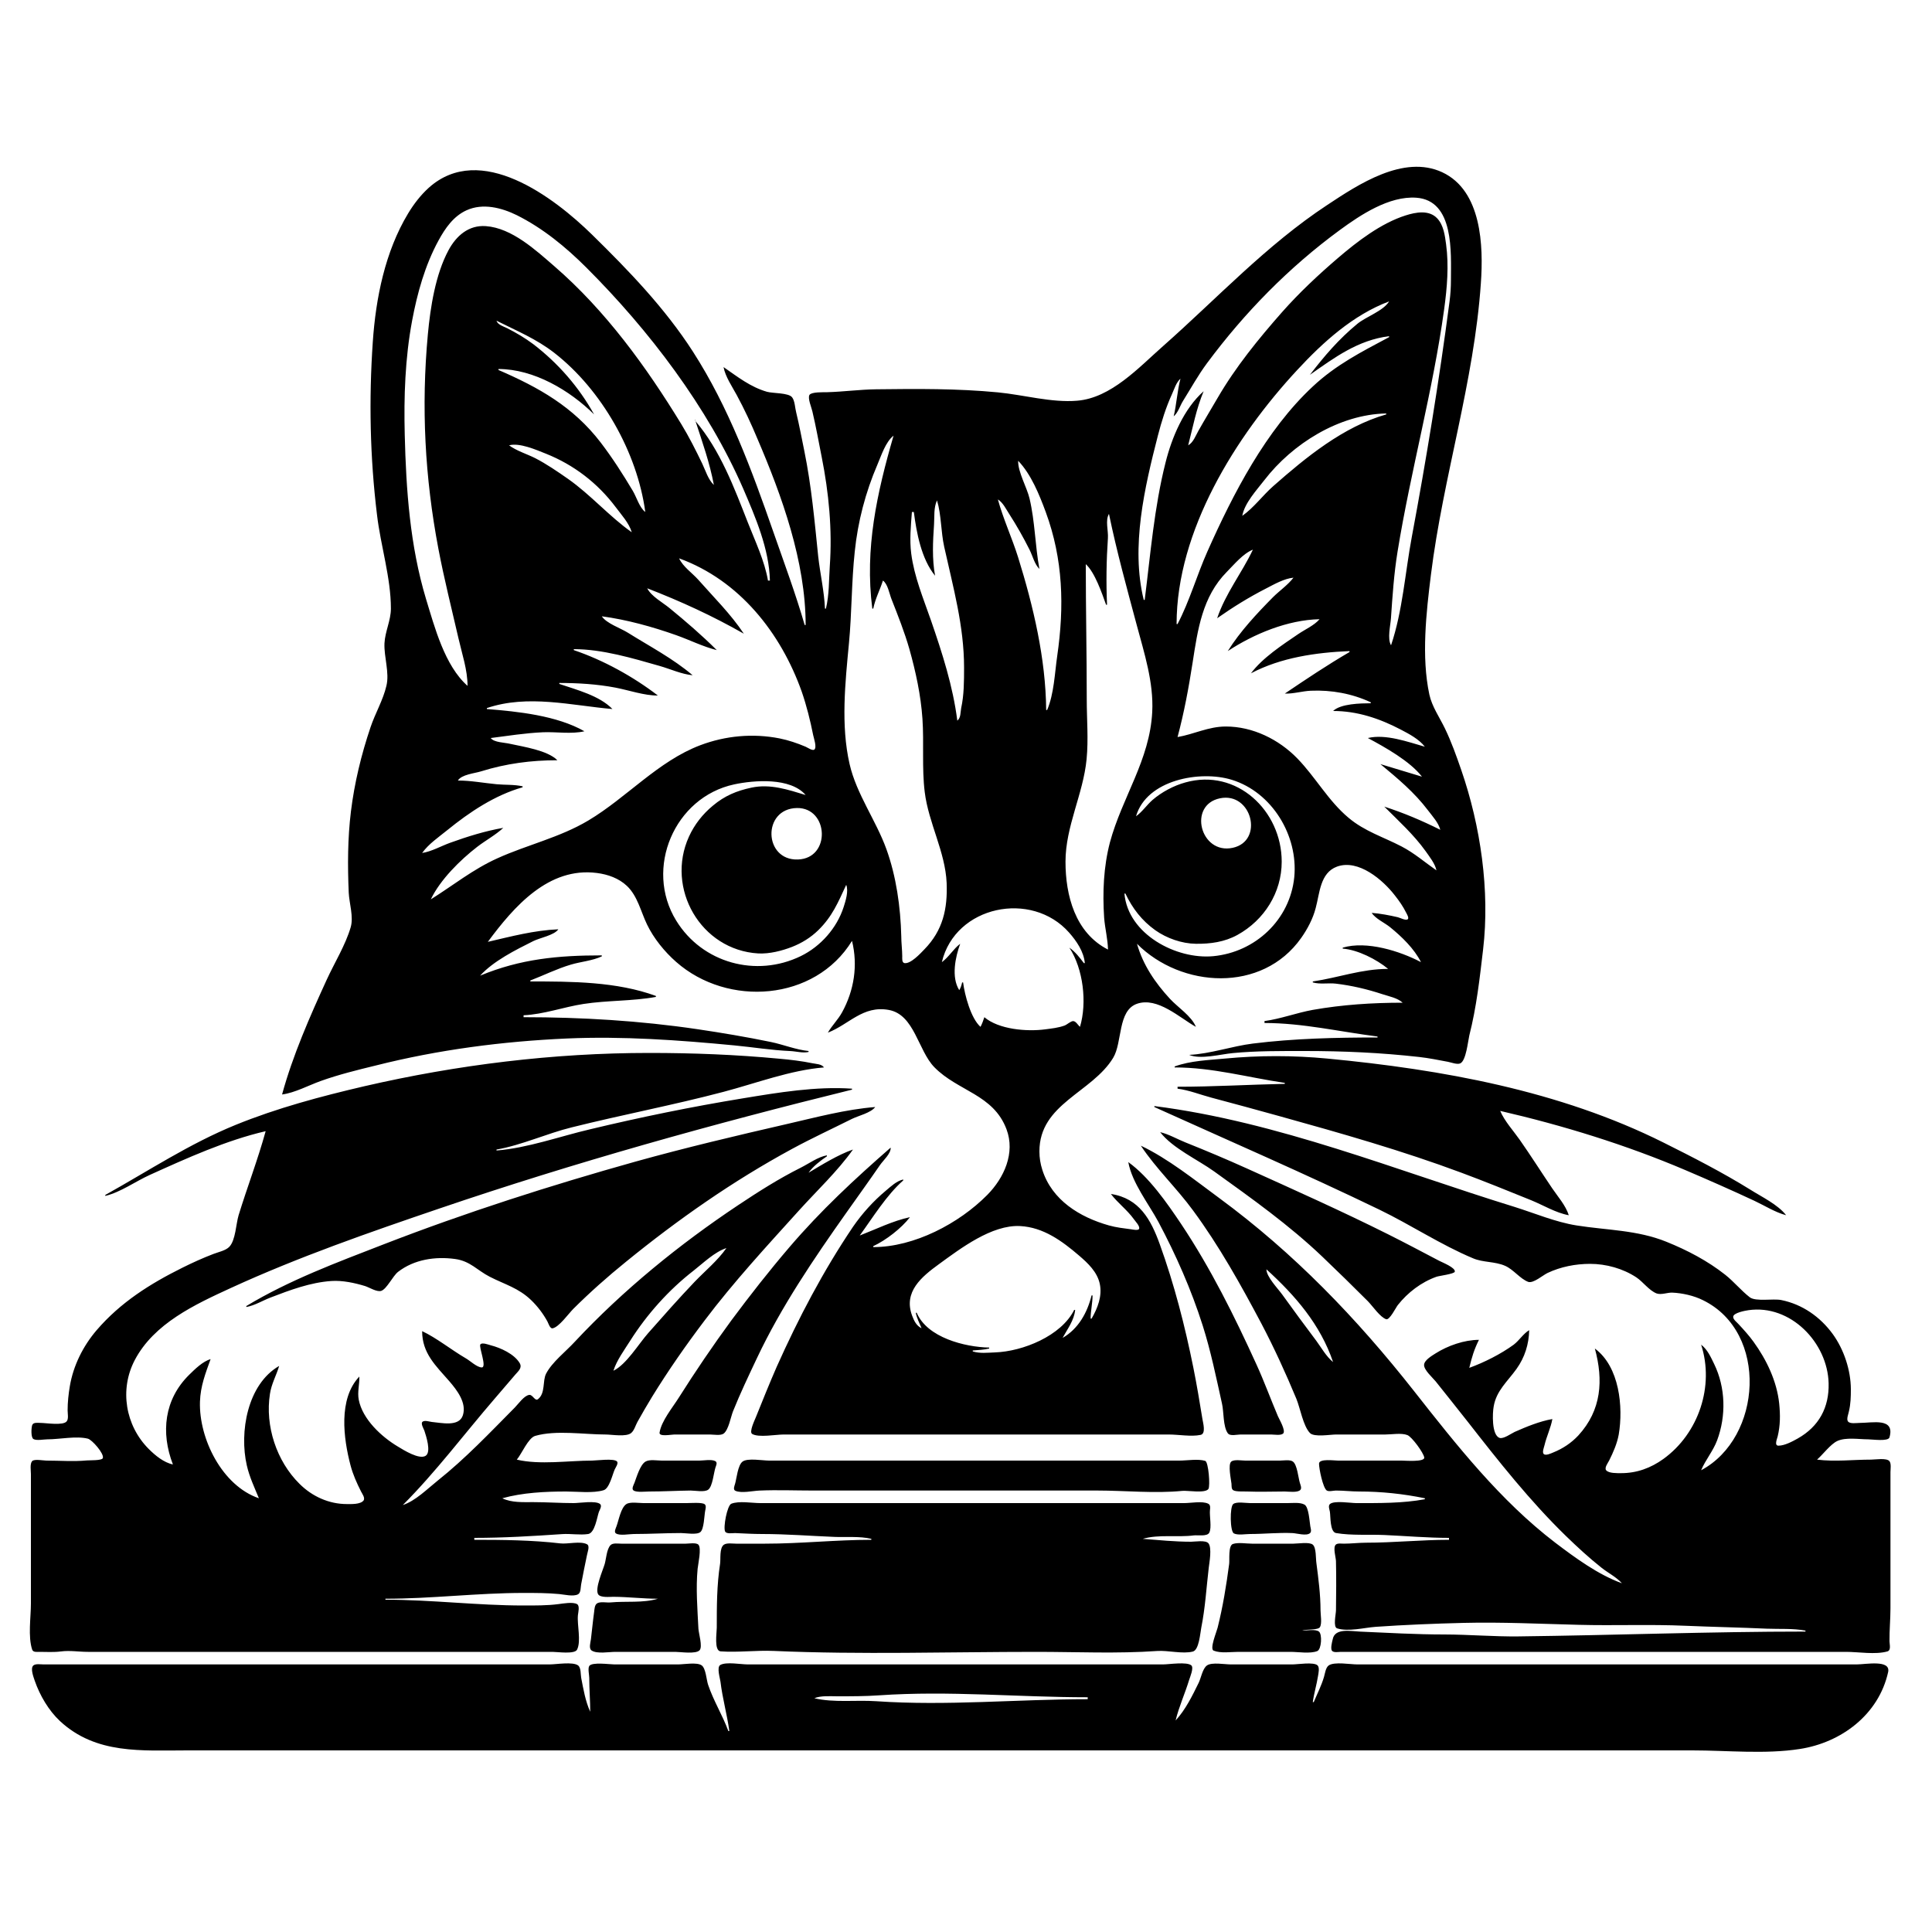
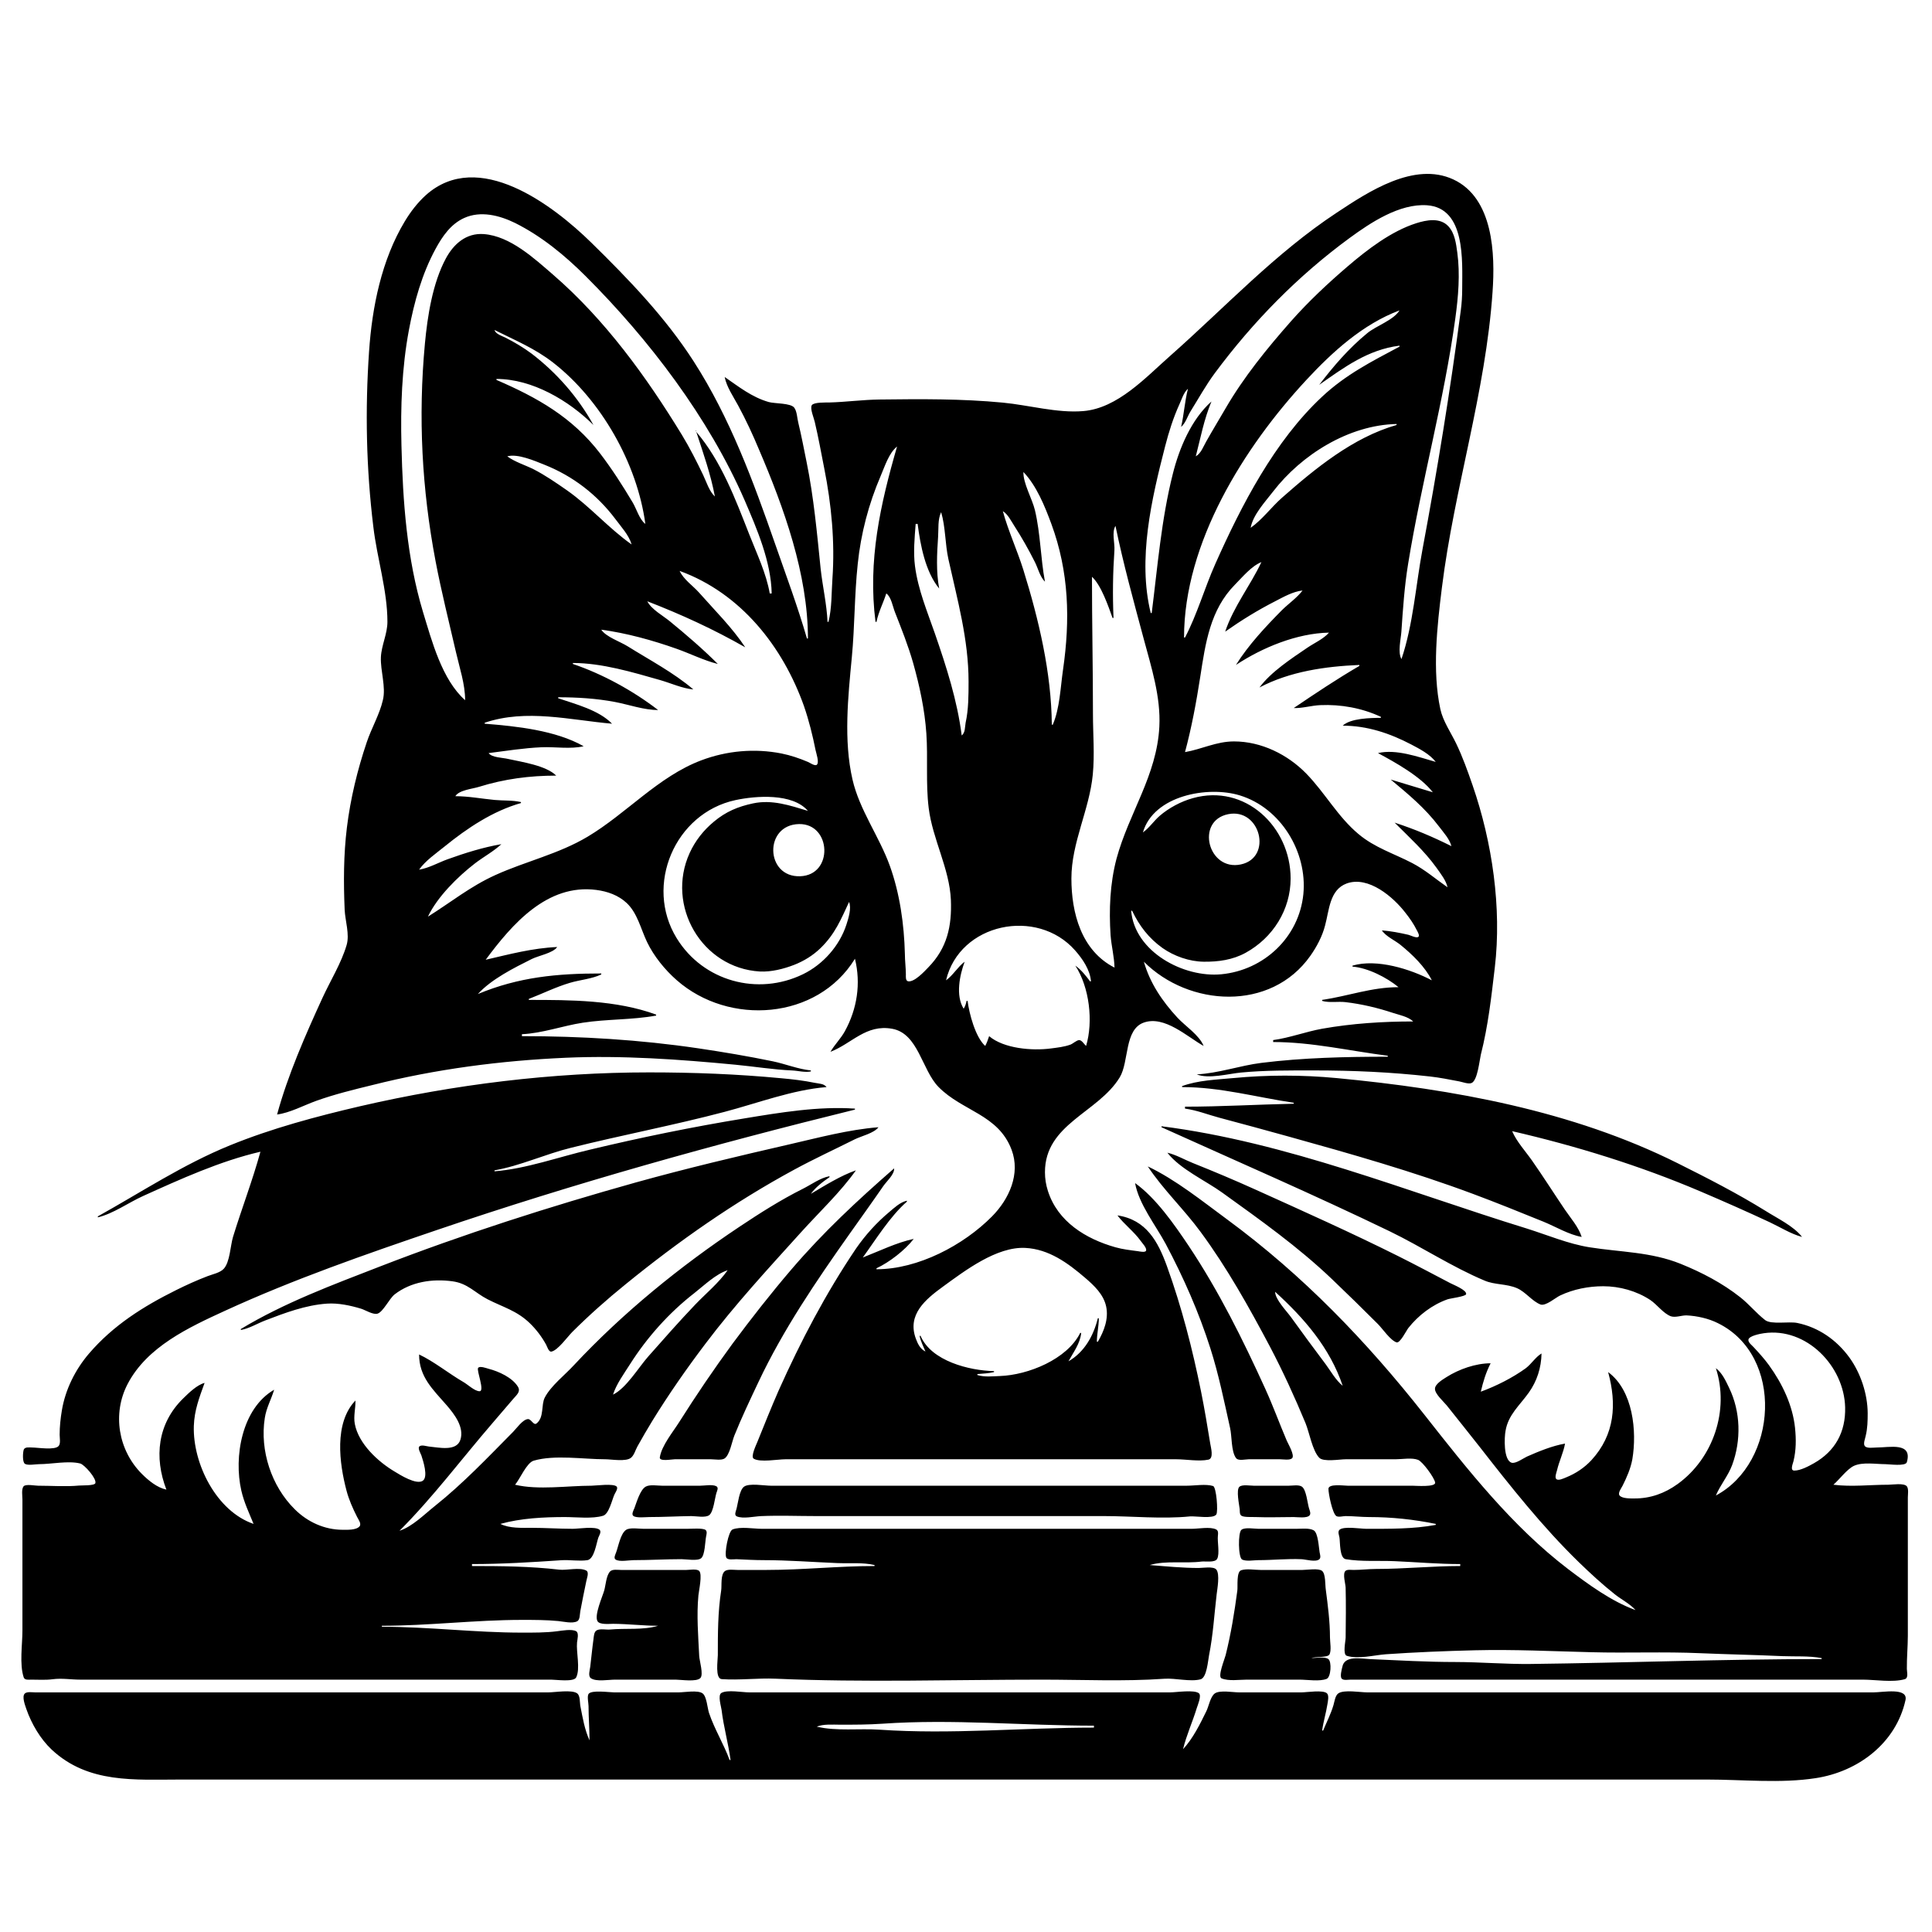
- <svg xmlns="http://www.w3.org/2000/svg" width="2000pt" height="2000pt" viewBox="0 0 2000 2000" version="1.1">
-   <g id="surface1">
+ <svg xmlns="http://www.w3.org/2000/svg" viewBox="0 0 100 100" version="1.1">
+   <g transform="translate(1, 7.672983) scale(0.05069543) translate(-28.82812, -146.4492)">
    <path style=" stroke:none;fill-rule:nonzero;fill:rgb(0%,0%,0%);fill-opacity:1;" d="M 855 630 L 854 630 C 853.227 612.004 849 594 847 576 C 843.262 539.535 840 503 832.664 467 C 829.926 453.609 827.457 440.305 824.23 427 C 823 422.488 822.891 415.047 820 411.316 C 816.41 406.508 799.965 407.281 794 405.574 C 776.801 400.645 763.477 390 749 380 C 750.91 390.016 757.871 400.09 762.691 409 C 770.582 423.59 777.652 438.75 784 454 C 809.496 513.504 834 581.473 834 647 L 833 647 C 823.668 614.738 811.762 582.723 800.695 551 C 778.207 486.531 754.48 421.742 717.309 364 C 688.359 319.031 650.961 280.219 612.996 243 C 573.508 204.262 497.422 146.449 443.91 194.324 C 435.422 202 428.328 211.258 422.449 221 C 398.648 260.457 389 308.574 385.91 354 C 381.805 414 383 473.328 390.285 533 C 394 564.77 404.672 598.043 404.66 630 C 404.656 642.289 398.578 653.816 398 666 C 397.414 680.16 403.367 696.344 400 710 C 396.574 724.742 388.324 738.566 383.516 753 C 374 781.191 366.914 810.473 363.285 840 C 359.855 868 359.812 896 361 924 C 361.527 935.191 366.238 949.094 363 960 C 357.59 978.43 346.328 996.527 338.309 1014 C 320.887 1052 303 1092.652 292 1133 C 305 1131.363 319.477 1123.539 332 1119.051 C 350.508 1112.418 369.941 1107.645 389 1103 C 453.953 1086.613 520.262 1078 587 1075.039 C 644.59 1072.52 702.797 1076.699 760 1082.172 C 779.355 1084.02 798.574 1087.188 818 1088.039 C 824.254 1088.312 830.836 1090.336 837 1089 L 837 1088 C 824 1086.711 810.82 1081.309 798 1078.664 C 772.906 1073.488 747.359 1069.18 722 1065.426 C 662.473 1056.617 602 1053 542 1053 L 542 1051 C 562.672 1050.109 583.539 1042.453 604 1039.297 C 628.707 1035.48 654.652 1036.469 679 1032 L 679 1031 C 638.414 1016.098 591.582 1016 549 1016 L 549 1015 C 562.988 1009.605 576.594 1002.816 591 998.555 C 601 995.555 613.598 994.531 623 990 L 623 989 C 578 989 538.867 992.594 497 1010 C 510.965 994.719 533.664 983.422 552 974.246 C 558.934 970.777 573.652 968.238 578 962 C 552.82 963.082 529.324 969.371 505 975 C 531.969 938.613 567.812 897.18 618 903.719 C 629.301 905.191 640.523 909.117 648.984 917.094 C 659.98 927.457 663.406 943.746 669.785 957 C 676.711 971.398 688 985.301 700 995.816 C 753.297 1042.73 843.523 1036.586 882 974 C 888.246 999.355 884.199 1025.234 871.688 1048 C 867.535 1055.555 861.273 1061.57 857 1069 C 879 1060.449 893.281 1040.648 920 1045.465 C 946.715 1050.281 950.273 1087.465 967.285 1104.828 C 991.66 1129.711 1028.309 1132.793 1041.934 1169 C 1051.188 1193.586 1039.441 1219.348 1021.996 1237 C 992.816 1266.52 946.383 1291 904 1291 L 904 1290 C 917 1284 933.258 1271.422 942 1260 C 924.367 1263.777 906.809 1272.48 890 1279 C 903.379 1260.605 917.824 1237.027 935 1222 L 935 1221 C 928 1222.645 922.387 1228.07 917 1232.59 C 904 1243.48 892.68 1256 883 1270 C 852 1316.004 826.711 1364.277 804 1415 C 796.484 1432.195 789.531 1449.559 782.496 1467 C 781.328 1470 775.258 1482.34 778.617 1484.398 C 785.176 1488.41 803.297 1485 811 1485 L 1210 1485 C 1219.996 1485 1233.211 1487.434 1242.852 1485.398 C 1248.633 1484.176 1245.383 1473 1244.754 1469 C 1241.859 1451.277 1238.945 1433.613 1235.398 1416 C 1226.68 1372.676 1215.613 1329.59 1200.586 1288 C 1191.461 1262.742 1179.465 1240.414 1150 1236 C 1157 1245.289 1166.746 1252.336 1173.707 1262 C 1175 1264.008 1180.387 1269.34 1179.172 1272.109 C 1178.289 1274.125 1172.57 1272.785 1171 1272.574 C 1163.25 1271.543 1155.566 1270.703 1148 1268.57 C 1117.816 1260.066 1088.992 1242.465 1079 1211 C 1077 1204.777 1076 1198.516 1076 1192 C 1075.922 1142.496 1130.441 1131.238 1152.383 1095 C 1162 1079 1156.895 1046.102 1177 1039.109 C 1198.23 1031.727 1221.227 1053.66 1238 1063 C 1233.469 1051.801 1219.277 1042.805 1211.172 1034.016 C 1195.906 1017.473 1183.25 999 1177 977 C 1222.887 1023 1306.543 1028.215 1346.957 971 C 1353.48 961.762 1359.184 951 1362 940 C 1366.203 924.711 1366.484 903.617 1384 897.133 C 1406.242 889 1431.773 911.07 1444 927 C 1448.516 932.688 1452.566 938.535 1455.75 945 C 1456.402 946.328 1459 950.422 1457.184 951.711 C 1455 953.133 1449.211 950.012 1447 949.5 C 1438.219 947.469 1428.988 945.711 1420 945 C 1423.934 951.133 1433.285 955.164 1439 959.805 C 1450.965 969.516 1464 982.051 1471 996 C 1449.199 984.531 1414.773 973.676 1390 981 L 1390 982 C 1405.746 983.285 1424.934 993.078 1437 1003 C 1409.414 1003 1385.684 1012.074 1359 1016 L 1359 1017 C 1366.426 1019.191 1375.203 1017.352 1383 1018.285 C 1399.402 1020.246 1415.344 1024 1431 1029.168 C 1437.758 1031.41 1446.766 1033.027 1452 1038 C 1420.844 1038 1389.723 1040 1359 1045.426 C 1342.242 1048.445 1325.797 1054.738 1309 1057 L 1309 1059 C 1348.57 1059 1386.934 1068.059 1426 1073 L 1426 1074 C 1383 1074 1339.527 1075 1297 1080.285 C 1275.184 1083 1252.805 1091.004 1231 1092 C 1242.766 1097 1263.523 1091.363 1276 1090.172 C 1300.777 1087.801 1326 1088 1351 1088 C 1390.914 1088 1429.375 1089.734 1469 1094.168 C 1479 1095.289 1489 1097.297 1499 1099.195 C 1502.258 1099.82 1508.602 1102.305 1511.695 1100.789 C 1517.672 1098 1519.609 1078.066 1521 1072 C 1528.516 1042.445 1531.734 1013.094 1535.285 983 C 1542.488 922 1532.691 855 1512.656 797 C 1507.641 782.5 1502.43 767.824 1495.742 754 C 1490.301 742.75 1482.316 731.32 1479.668 719 C 1471.285 680.004 1476.41 634.16 1481.285 595 C 1493.93 493.359 1526 395.48 1533 293 C 1535.723 254.551 1533.887 197.402 1493 178.324 C 1453 159.715 1406 191.004 1374 212.172 C 1311 253.684 1260 308.805 1204 358.285 C 1179 380.301 1150.23 412 1115 414.824 C 1088.492 417.043 1059.406 408.691 1033 406.172 C 990.84 402.141 949.273 402.492 907 403 C 889.961 403.199 873 405.57 856 406.016 C 852.355 406.109 840.305 405.578 838 408.742 C 835.801 412.098 840.258 422.258 841 426 C 844.707 441.586 847.469 457.316 850.602 473 C 857.988 510.012 861.668 548.352 859 586 C 858 600.676 858.477 615.562 855 630 M 1440 668 C 1436 661.18 1439.387 647.672 1439.91 640 C 1441.492 617 1443 594 1446.754 571 C 1460.398 487 1483.438 404.406 1495 320 C 1497.98 298.242 1499.996 275 1497 253 C 1495.73 243.742 1494.492 233.195 1487.812 226.055 C 1479.309 217 1465.566 219.664 1455 223.027 C 1429.484 231.148 1405 250 1385 267.133 C 1364.602 284.598 1345 303 1327.285 323 C 1302.793 350.781 1279 380 1260.426 412 C 1253.828 423.352 1247 434.562 1240.574 446 C 1237.668 451.145 1235.293 458.02 1230 461 C 1234.996 441.695 1238.305 423.512 1246 405 C 1225.406 423.277 1213 453 1206.527 479 C 1194.84 525.152 1190.969 573.828 1185 621 L 1184 621 C 1170.453 566.027 1184.863 504.535 1198.629 451 C 1202.395 436.352 1206.953 421.766 1213.23 408 C 1215.727 402.531 1217.5 396.109 1222 392 C 1218.684 404.824 1218 418.172 1215 431 C 1219.672 427 1221.426 420.242 1224.684 415 C 1232.801 402 1240.301 388.359 1249.477 376 C 1288.434 323.539 1334.266 276.766 1387 238.117 C 1408.438 222.402 1438 202.781 1466 204.664 C 1505.66 207.352 1502 261.656 1502 290 C 1502 297.32 1501.527 304.742 1500.574 312 C 1489.852 393.652 1476.609 475 1461.461 556 C 1454.605 592.652 1451.992 632.578 1440 668 M 797 601 L 795 601 C 791.555 580.723 781.695 560.09 774.203 541 C 759.984 504.785 745.609 466.047 720 436 C 727.223 458.16 734.66 479 739 502 C 733.188 496.691 730.348 487.055 726.977 480 C 720.363 466.176 713.234 452.094 705.254 439 C 669 379.641 626.824 321.48 574 275.73 C 554.629 259 530 236.062 503 234.09 C 485.168 232.789 472.352 244.066 464.309 259 C 450.766 284.148 445.543 318 442.926 346 C 435.961 421 439.789 494.117 453.805 568 C 459.73 599.238 467.543 630.023 474.652 661 C 478.316 677 483.988 693.516 484 710 C 460.262 689 449.965 649.234 441 620 C 424.43 565 420.387 507.137 418.984 450 C 418 410.719 419.34 370.812 426.609 332 C 431.969 303.402 439.949 274.656 453.922 249 C 460.848 236.277 469.414 223.828 483 217.668 C 499.879 210.016 519.168 215 535 222.754 C 562 236.258 585.656 255.688 607 277 C 671.871 341.766 732.664 421.504 769.426 506 C 782 535.277 796.328 568.492 797 601 M 1438 312 C 1431.973 322 1414 327.82 1405 335.32 C 1385.895 351.078 1371 368.492 1356 388 C 1381.707 370 1405.617 352.113 1438 348 L 1438 349 C 1409.371 364.262 1383 377.613 1359 400.09 C 1310.445 445.316 1276.527 511.078 1249.859 571 C 1238.93 595.559 1231.449 622.238 1219 646 L 1218 646 C 1218 549.512 1279 451.812 1342.91 383 C 1369.594 354.207 1400.676 326.016 1438 312 M 514 332 C 535 342.574 555 350.656 574 365.426 C 622.781 403.449 659.676 468.238 668 530 C 662 525.66 658.863 514.359 655 508 C 644.684 490.707 634 474.016 621.766 458 C 593.371 421.016 557.629 401 516 383 L 516 382 C 552.625 382.004 589.727 404 615 429 C 599.262 400.625 577.762 376 552 356.234 C 543.625 350 534.402 344.469 525 339.754 C 521.371 338 515.18 336.152 514 332 M 1246 404 L 1247 405 L 1246 404 M 1435 428 L 1435 429 C 1390.582 441.699 1351.973 473.375 1318 503.285 C 1307 513 1297.977 525.566 1286 534 C 1288.402 520.688 1300.832 507.449 1308.883 497 C 1337.836 459.402 1386.211 429.008 1435 428 M 717 431 L 718 432 L 717 431 M 719.332 434.668 C 719.277 434.723 719.223 435.777 719.668 435.332 C 719.723 435.277 719.777 434.223 719.332 434.668 M 925 451 C 907.836 510.309 895 567.68 903 630 L 904 630 C 906.18 619.43 910.824 611.035 914 601 C 919 604.484 920.586 614.367 922.797 620 C 929.531 637.141 936.363 654.273 941.422 672 C 948 695.449 953.242 719.621 954.91 744 C 956.637 769.219 954.191 795 957.285 820 C 961.227 852 978.551 881.773 979.961 914 C 981 940.695 976.176 963.07 956.871 982.816 C 952.836 987 942.773 998 936.316 997 C 933.484 996.48 934 992.023 934 990 C 933.953 983 933 976.035 932.984 969 C 932.238 939 927.824 907.332 917.586 879 C 906.785 849.105 886.641 822.102 879.5 791 C 870.277 750.82 874.969 706.574 878.828 666 C 881.836 634.414 881.445 602.648 884.836 571 C 888 540.07 895.98 509.59 908.281 481 C 912.379 471.473 916.691 457.52 925 451 M 654 551 C 630.664 534.578 611.59 512.281 588 495.723 C 577 488.055 565.871 480.387 554 474.258 C 545.488 470 534.57 466.664 527 461 C 537.719 458.055 554.965 465.609 565 469.602 C 593.988 481.141 618.621 500.047 637.371 525 C 643.316 533 651.172 541.387 654 551 M 1054 477 C 1067.43 491.023 1075.895 512.059 1082.531 530 C 1100.602 579 1101.84 627.824 1094.43 679 C 1091.82 697.016 1091.172 718.109 1084 735 L 1083 735 C 1082.559 681.801 1069.684 627.559 1053.973 577 C 1047.719 557 1038.535 537.234 1033 517 C 1038.25 520.188 1041.406 527 1044.691 532 C 1052.43 544 1059.355 556.277 1065.754 569 C 1068.977 575.41 1070.902 584 1076 589 C 1071.477 564.715 1071.496 540.219 1065.766 516 C 1063 504.359 1053.637 488.523 1054 477 M 970 518 C 974.527 533.176 973.973 550.371 977.426 566 C 986.656 607.797 998 648 998 691 C 998 704.742 997.988 719.523 995 733 C 994.188 737.348 994.727 743.16 991 746 C 986.496 710.375 975.406 676 963.656 642 C 955.734 619.184 946.43 597.164 943.289 573 C 941.48 559.074 942.902 544 944 530 L 946 530 C 948.789 551.605 953.824 578.707 968 596 C 964.77 578.609 965.711 560.523 966.91 543 C 967.461 535 966.414 525.461 970 518 M 1148 532 C 1156 570.766 1166.488 608.785 1176.734 647 C 1184.539 676.125 1194.363 706.41 1192.789 737 C 1190.227 787 1161.727 825 1149 872 C 1142.355 897.504 1141.297 923.828 1143 950 C 1143.844 961.008 1146.773 972.016 1147 983 C 1112.926 965.605 1102.996 926.801 1103 892 C 1103 855.387 1121.34 822.027 1124.828 786 C 1126.844 765.227 1125 744.754 1125 724 C 1125 677.332 1124 630.59 1124 584 C 1133.484 592.668 1140.656 614 1145 626 L 1146 626 C 1145 603 1145.332 580.062 1146.91 557 C 1147.434 549.344 1143.992 538.691 1148 532 M 1297 569 C 1285.461 593.395 1268.754 614 1260 640 C 1276.617 628.34 1292.855 618.285 1311 609 C 1319.551 604.582 1329.301 599 1339 598 C 1333.238 605.531 1324.848 611.273 1318 618.004 C 1301.211 635 1283.746 653.602 1271 674 C 1297.949 656.246 1333 641.68 1366 641 C 1360.504 647.414 1351 651.574 1344 656.344 C 1327.527 667.555 1306.895 681 1295 697 C 1326.191 680.59 1362.176 675.496 1397 674 L 1397 675 C 1373.809 688.535 1352.234 703 1330 718 C 1338.871 718.348 1348 715.43 1357 715.039 C 1378.273 714.109 1399.68 718 1419 727 L 1419 728 C 1408.379 728.09 1388 728.402 1380 736 C 1404.938 736 1428 743.719 1450 755.223 C 1458.633 759.734 1469 765.18 1475 773 C 1457.355 768 1434.523 759.59 1416 764 C 1433.664 773.465 1459.707 788 1472 804 L 1429 791 C 1447 806 1464 820.031 1478.371 839 C 1482.957 845.102 1489 851.492 1491 859 C 1471.602 849.352 1453.742 841.75 1433 835 C 1447.801 849.789 1463.488 864 1475.703 881 C 1479.898 887 1485.574 894 1487 901 C 1474.805 892.512 1464.309 883.281 1451 876.301 C 1432 866.406 1412.609 860.578 1396 846.562 C 1375 829 1361.82 804.453 1342.91 785.039 C 1323.734 765.355 1296.809 752.078 1269 752.078 C 1251 752.078 1236 760.07 1219 763 C 1225.82 737.484 1230.527 712.109 1234.574 686 C 1239.895 651.715 1244.602 617.707 1270 592 C 1277.559 584.355 1286.852 573 1297 569 M 446 931 C 455.629 910.758 476.438 890.207 494 876.652 C 502.633 870 513 864.43 521 857 C 502.613 860.117 483.531 866.102 466 872.434 C 456.641 875.816 446.809 881.477 437 883 C 443.613 873.691 454.188 866.547 463 859.391 C 486 840.691 512.219 823.172 541 815 L 541 814 C 532.363 812 522.848 812.676 514 811.828 C 500.66 810.555 487.426 808 474 808 C 477.828 801.734 491.254 800.605 498 798.496 C 523.977 790.391 549.895 787 577 787 C 566.711 776.691 541.922 773.086 528 770 C 522.492 768.613 511.309 768.684 508 764 C 525.922 761.734 543.949 758.828 562 758.039 C 575.801 757.434 591.668 760.176 605 757 C 576.449 740.754 536.223 736.543 504 734 L 504 733 C 546.535 718.602 591.242 730.27 634 734 C 620.473 720.047 596.805 714.078 579 708 L 579 707 C 598.301 707 617.992 708.199 637 711.805 C 650.832 714.43 667 720.16 681 720 C 655.465 700.371 624.52 683.324 594 673 L 594 672 C 623.586 672.004 654.738 681.367 683 689.422 C 693.949 692.543 705.695 698 717 699 C 696.844 681.809 672.402 669 650 655 C 642.387 650.195 627.867 645.43 623 638 C 648.93 641.492 675.367 648.812 700 657.531 C 713.848 662.43 727.801 669.453 742 673 C 726.535 657.547 709.902 643.277 693 629.426 C 685.832 623.551 674.227 617.324 670 609 C 704.945 622.555 737.547 637.512 770 656 C 756.637 635.793 738.684 618.105 722.715 600 C 716.43 593 707 586.684 703 578 C 765.609 600.781 808.426 655.395 829.949 716 C 835 730.621 838.762 745.805 841.801 761 C 842.379 764 845.875 773.645 842.973 776 C 840.91 777.398 835.934 773.832 834 773.016 C 825.246 769.312 816.324 766.277 807 764.398 C 779.531 759 751.234 761.523 725 771.426 C 681.176 788 648.73 825.715 609 849.395 C 579.359 867.062 546 874.43 515 888.465 C 489.387 900.012 469.453 916.344 446 931 M 1164 925 L 1165 925 C 1172.312 940.359 1182 953 1196 963 C 1207.82 971.324 1223.391 976.82 1238 977 C 1252.973 977.176 1267.672 975.191 1281 967.828 C 1308.707 952.531 1326.82 924 1326.82 892 C 1326.82 839.223 1280.25 795 1227 810 C 1214.91 813.332 1202.469 820 1193 828.184 C 1187 833.457 1182.504 840.383 1176 845 C 1187 807.133 1242.457 797.211 1275 807.203 C 1316.836 820.055 1344 865 1339.828 908 C 1335.418 952.129 1299.527 985.672 1256 989.828 C 1217.738 993.484 1167.676 967.09 1164 925 M 834 823 C 815.609 817.449 797.43 811.223 778 815.34 C 762.621 818.594 750.223 823.746 738 834 C 727.457 842.695 718.945 853.496 713.238 866 C 688.824 919.477 725.398 983.535 785 987 C 796.629 987.566 809.246 984.355 820 980.188 C 830 976.258 839.195 970.594 847 963 C 861.691 948.656 867.586 934.07 876 916 C 878.633 922.336 875.363 932.691 873.328 939 C 866.316 960.73 849.535 979.734 829 989.742 C 782.844 1012.238 727 997 700 953 C 666.77 899.051 698.176 825.242 760 812 C 780.844 807.535 818.301 804.688 834 823 M 1263 826.379 C 1295.938 819.672 1308.742 870.719 1276 877.676 C 1242.574 884.777 1229.395 833.223 1263 826.379 M 825 836.457 C 858 836 860.32 888.672 826 889.738 C 790.449 891 788.852 837.105 825 836.457 M 1123 997 L 1122 997 C 1117.609 991.078 1113 985.273 1107 981 C 1121.414 1003 1125.484 1038 1118 1063 C 1116 1061.359 1113.785 1057.133 1111 1057.039 C 1108.406 1057 1104.656 1060.684 1102 1061.652 C 1095.504 1064.016 1088.801 1064.672 1082 1065.574 C 1062.996 1068.102 1034 1065.742 1019 1053 C 1017.871 1056.465 1016.699 1059.777 1015 1063 C 1005 1054.09 998.645 1030 997 1017 L 996 1017 C 995.328 1020 994.586 1022.48 993 1025 C 984.527 1011.52 989 990.609 994 977 C 986.816 982.383 982.297 990.75 975 996 C 988.898 937.488 1067.945 921.398 1106.742 965.426 C 1114.406 974.121 1121.953 985.105 1123 997 M 109 1237 L 109 1238 C 124.672 1234.277 140.238 1223 155 1216.305 C 193.211 1199.031 234 1180.48 275 1171 C 267 1200.137 255.895 1229.039 247 1258 C 244.293 1267 243.898 1283.703 237.488 1290.582 C 233.703 1294.641 226 1296.109 221 1298.062 C 210 1302.266 199.434 1307.066 189 1312.246 C 155.293 1329 124.793 1348.191 100 1377.039 C 86 1393.406 75.859 1413.648 72.285 1435 C 70.898 1443.289 69.996 1451.602 70 1460 C 70 1463.078 71.191 1469 69 1471.398 C 65.383 1476 47.512 1473 42 1473 C 39.352 1473 34.398 1472.086 33.316 1475.316 C 32.406 1478.043 31.809 1488 34.602 1489.688 C 37.695 1491.559 45.406 1490 49 1490 C 61.602 1490 78.957 1486.262 90.996 1489.316 C 95.238 1490.395 107.973 1504.73 106.461 1509.398 C 105.582 1512.105 92.684 1511.574 90 1511.828 C 76.227 1513.141 61.836 1512 48 1512 C 44.773 1512 35.438 1510.078 33.23 1512.602 C 30.805 1515.379 32 1522.613 32 1526 L 32 1660 C 32 1674.109 28.828 1694.27 33.316 1707.684 C 34.328 1710.695 38.496 1710 41 1710 C 48.273 1710.016 55.781 1710.523 63 1709.574 C 72.359 1708.348 81.609 1710 91 1710 L 572 1710 C 576.922 1710 594.938 1712.68 597.398 1707.684 C 601.785 1698.766 597.281 1682 598.262 1672 C 598.531 1669.254 600.398 1662.363 597.395 1660.602 C 593 1658.07 582.758 1660 578 1660.574 C 566.344 1662.105 553.762 1662 542 1662 C 494.258 1662 446.66 1656.031 399 1656 L 399 1655 C 446.695 1655 494.203 1649 542 1649 C 554.324 1649 566.738 1649.004 579 1650.172 C 584.188 1650.664 593.609 1653.031 598.438 1650.398 C 601.445 1648.754 601 1643 601.613 1640 C 603.422 1630 605.582 1620.016 607.602 1610 C 608 1607.199 611 1600.383 607.645 1598.602 C 600.793 1595.016 587.695 1598.621 580 1597.715 C 550.914 1594.281 520.297 1594 491 1594 L 491 1592 C 521.309 1592 551.789 1590.156 582 1588.09 C 590.812 1587.484 600.238 1589.316 608.945 1588 C 615.891 1586.684 618 1570.723 620 1565 C 620.809 1563 623.379 1559 621.293 1557.039 C 617 1553.164 599.656 1556 594 1556 C 579.961 1556 565.984 1555 552 1555 C 541.734 1555 529.348 1555.691 520 1551 C 540.797 1545.156 564.508 1544 586 1544 C 597.445 1544 613.871 1546 624.785 1542.684 C 630.852 1541 634 1526.293 636.434 1521 C 637.23 1519.211 640.309 1515 638.84 1513.027 C 636 1509.391 617.465 1512 613 1512 C 588.594 1512 558.73 1516.648 535 1511 C 540 1505.16 546.805 1488.535 554 1486.434 C 575.535 1480.195 604.707 1485 627 1485 C 633.449 1485 648.328 1487.742 653.441 1483.398 C 656.574 1480.734 657.91 1475.527 659.859 1472 C 664.723 1463.211 669.809 1454.559 675 1446 C 691.824 1418.672 710 1392.598 729.375 1367 C 759.539 1327 793.605 1290.16 827.172 1253 C 845.645 1232.547 867 1212.52 883 1190 C 867.559 1195.352 851 1205.672 837 1214 C 841.766 1207.289 849.227 1201.633 856 1197 L 856 1196 C 846.602 1197.676 837.508 1204.5 829 1208.754 C 806.414 1220.047 784.996 1233.668 764 1247.668 C 703.195 1288.199 644.992 1335.512 595 1389 C 585.84 1399 571.523 1410 565.316 1422 C 561.434 1429.57 564.805 1442.117 557 1448.363 C 553.848 1451 551.418 1443.473 547.906 1444 C 542.629 1444.598 536.543 1453.418 533 1457 C 507 1483.258 481.977 1509.719 453 1532.809 C 442.352 1541.289 430 1553.809 417 1558 C 451.203 1523.773 480.426 1484.602 512 1448 L 533.426 1423 C 536.484 1419.43 540.922 1416 537.949 1411.016 C 532.262 1401.586 518.215 1395.246 508 1392.629 C 505.828 1392.074 498.895 1389.324 497.238 1391.773 C 495.488 1394.359 504.352 1415.629 498.68 1415.555 C 493.637 1415.484 486.32 1408.352 482 1406 C 467.195 1397.371 452 1385.043 437 1378 C 437 1401 451.18 1413.793 465.281 1430 C 473 1439 483.23 1452.133 479.195 1465 C 475.297 1477.438 456.758 1472.832 447 1472 C 444.438 1471.688 440 1470.137 437.648 1471.605 C 434.992 1473.258 438.586 1479 439.301 1481 C 441 1486.238 446.652 1503.027 440.684 1507 C 434 1511.305 417.68 1501 412 1497.547 C 395 1487.469 375.25 1469.215 371.375 1449 C 369.832 1441 372.246 1433 372 1425 C 350 1448.039 355.566 1489.297 362.883 1517 C 365.387 1526.477 369.344 1535.281 373.758 1544 C 374.969 1546.395 378.316 1550.738 376.266 1553.41 C 373 1557.457 363.484 1557.02 359 1557 C 340.422 1557 323 1549 309.996 1536 C 286.23 1512.523 274.281 1476.074 279.438 1443 C 281 1432.488 286 1424 289 1414 C 255.973 1433.09 247.637 1482.688 255.5 1517 C 258.242 1529 263.371 1539.715 268 1551 C 230 1538.027 205.82 1489.387 207 1451 C 207.559 1434.832 212.602 1422 218 1407 C 210 1409.223 201.852 1417.281 196 1423.016 C 169.926 1448.574 166.297 1483.066 179 1516 C 169.523 1514 160.715 1506.703 154 1500 C 129.797 1475.797 123.539 1438.426 139.484 1408 C 159.379 1370.043 201.766 1350.402 239 1333.309 C 308.832 1301.25 382.312 1275.738 455 1251 C 595.465 1203.184 738 1163.473 882 1128 L 882 1127 C 845 1124.391 805.441 1131 769 1137 C 715.941 1145.691 663.332 1156.461 611 1169 C 579.57 1176.348 546.219 1188.453 514 1191 L 514 1190 C 540 1185.5 566 1173.379 592 1167 C 644 1154 697 1144 749 1130.266 C 782.449 1121.457 818.434 1107.75 853 1105 C 850.445 1101.383 845 1101.516 841 1100.664 C 829.859 1098.383 818.316 1097 807 1096 C 761.852 1091.727 717.406 1090 672 1090 C 572.941 1090 473.543 1102.227 377 1124.5 C 332 1135 286.824 1147.02 244 1164.453 C 196 1184 153.898 1212 109 1237 M 1216 1104 L 1216 1105 C 1255.281 1105 1291.609 1115.352 1330 1121 L 1330 1122 C 1293 1122.762 1255.859 1125 1219 1125 L 1219 1127 C 1231 1128.562 1242.293 1133.148 1254 1136.266 C 1277.707 1142.574 1301.359 1149.004 1325 1155.574 C 1388.359 1173.188 1451.312 1191.055 1513 1214.051 C 1537.191 1223.066 1561 1232.719 1585 1242.453 C 1597.465 1247.527 1610.73 1255.637 1624 1258 C 1620.762 1247.773 1612.691 1238.793 1606.746 1230 C 1595.512 1213.383 1584.789 1196.441 1573.281 1180 C 1566.652 1170.531 1557.488 1160.621 1553 1150 C 1618 1165 1683.5 1185.203 1745 1211.426 C 1768.836 1221.59 1792.473 1232.023 1816 1243 C 1826.719 1248 1837.633 1255 1849 1258 C 1840.516 1247.008 1823.746 1239 1812 1231.574 C 1782.832 1213.5 1752.645 1198.074 1722 1182.754 C 1614.363 1129 1492.652 1107.121 1374 1095.828 C 1338.664 1092.469 1303.32 1092.469 1268 1095.828 C 1250.789 1097.469 1232.418 1098 1216 1104 M 1195 1145 L 1195 1146 C 1272.781 1181.137 1351 1215.055 1428 1252.258 C 1460.531 1268.008 1491.719 1288.727 1525 1302.637 C 1535.211 1307 1547.406 1305.73 1558 1310.336 C 1566.816 1314.172 1573.422 1323.703 1582 1327 C 1587.324 1328.785 1597.188 1320.059 1602 1317.781 C 1615.594 1311.348 1631 1308.34 1646 1308.34 C 1662.637 1308.34 1680 1313.129 1694 1322.355 C 1700.938 1327 1707.223 1336.035 1715 1339 C 1719.895 1340.609 1725.934 1338 1731 1338.105 C 1741.523 1338.57 1753.535 1341.227 1763 1346 C 1830.934 1379.266 1824.207 1488.352 1761 1522 C 1765.543 1511.199 1773.371 1502.18 1777.574 1491 C 1787 1465.672 1786.371 1436.441 1774.488 1412 C 1770.988 1404.801 1767.566 1397 1761 1392 C 1774.867 1434.629 1758.551 1483.832 1722 1510.254 C 1708.891 1519.73 1694.227 1525.074 1678 1525 C 1674 1525 1665.586 1525.277 1662.734 1522.062 C 1660.527 1519.57 1664.602 1514.289 1665.754 1512 C 1670 1503.531 1674 1494.418 1675.715 1485 C 1680.52 1456.496 1676.535 1414.809 1651 1396 C 1659.898 1428.617 1658 1459.727 1633.867 1486 C 1626.629 1493.746 1617.867 1499.574 1608 1503.547 C 1605.859 1504.41 1599.996 1507.312 1597.977 1505.098 C 1596.285 1503.234 1598.398 1498.094 1598.883 1496 C 1600.984 1487 1605.391 1478.062 1607 1469 C 1593.965 1471.242 1580 1477 1568 1482.305 C 1564.371 1484 1556.414 1489.828 1552.395 1488.504 C 1543.984 1485.727 1545 1462.438 1546.25 1456 C 1549 1439.531 1560.715 1430 1569.961 1417 C 1578.43 1405.125 1582.699 1391.57 1583 1377 C 1577 1380.52 1572.785 1387.57 1567 1392 C 1553.586 1401.746 1536.652 1410.305 1521 1416 C 1523.566 1405.258 1526 1397 1531 1387 C 1515.844 1387.012 1498.742 1393 1486 1401.09 C 1482.395 1403.402 1474.262 1408.094 1474.203 1413 C 1474 1418.184 1483 1426.105 1486.199 1430 C 1497.344 1444 1508.57 1458 1519.574 1472 C 1551.262 1512.605 1584 1554.016 1620.996 1590 C 1632.863 1601.496 1645 1612.715 1658 1623 C 1664.766 1628.355 1673.266 1632.562 1679 1639 C 1654.23 1630 1630.77 1612.73 1610 1597 C 1553 1553.414 1507.828 1496 1463.789 1440 C 1404.352 1364.52 1339.594 1297.211 1262 1240.117 C 1236.695 1221.496 1209.426 1199.508 1181 1186 C 1196.648 1209.656 1218.215 1230.035 1235 1253 C 1262 1289.605 1284.504 1330 1305.703 1370 C 1319 1395.293 1331 1421.562 1341.988 1448 C 1345.992 1457.703 1348.957 1476 1356 1483.398 C 1360.293 1488 1377 1485 1383 1485 L 1434 1485 C 1440.695 1485 1450.672 1483.148 1456.957 1485.602 C 1461.586 1487.41 1473.742 1504 1474.383 1508.816 C 1475 1513.688 1454.281 1512 1451 1512 L 1385 1512 C 1381.168 1512 1365.527 1509.738 1365.449 1515.148 C 1365.375 1520 1369.469 1540.387 1373.516 1543 C 1375.914 1544.363 1380.309 1543.008 1383 1543.008 C 1390.98 1543.008 1398.965 1544 1407 1544 C 1429.801 1544 1452.672 1546.395 1475 1551 L 1475 1552 C 1451.926 1556.301 1427.41 1556 1404 1556 C 1398.195 1556 1381 1553.082 1376.695 1557.027 C 1374.664 1559 1376.367 1562.785 1376.703 1565 C 1377.484 1570.117 1376.695 1585.699 1383 1587 C 1399.168 1589.723 1416.742 1588.328 1433 1589.039 C 1455.301 1590.016 1477.656 1592 1500 1592 L 1500 1594 C 1471.297 1594 1442.676 1597 1414 1597 C 1406.312 1597.023 1398.719 1598 1391 1598 C 1388.711 1598 1384.617 1597.309 1382.773 1599.027 C 1379.684 1602 1382.895 1612.223 1382.984 1616 C 1383.406 1633.098 1383.207 1650 1383 1667 C 1382.957 1671 1379.816 1684.312 1384.188 1685.684 C 1395.84 1689.332 1412 1685 1424 1684.09 C 1454 1682.023 1484.785 1680.754 1515 1680.016 C 1554.754 1679.039 1594.387 1681.016 1634 1682 C 1671 1683 1708 1681.344 1745 1683 C 1772.996 1684.188 1801 1684.734 1829 1686 C 1842.375 1686.547 1855.754 1685.539 1869 1688 L 1869 1689 C 1770 1689 1670.855 1692.82 1572 1694 C 1546.234 1694.305 1520.738 1692.039 1495 1692 C 1466 1692 1436.879 1690.305 1408 1689.039 C 1398.301 1688.613 1381.812 1685.062 1379.617 1697 C 1379 1699.59 1377 1706.828 1379 1709 C 1380.805 1711 1385.715 1710 1388 1710 L 1911 1710 C 1923.914 1710 1941.332 1713.082 1953.77 1709.566 C 1957.918 1708.395 1956 1702.191 1956 1699 C 1955.871 1687.609 1956.98 1676.324 1957 1665 C 1957 1627.668 1957 1590.332 1957 1553 L 1957 1524 C 1957 1521 1958 1515.223 1955.973 1512.602 C 1953 1509 1941.234 1511 1937 1511 C 1918.312 1511 1899.695 1513.34 1881 1511 C 1887.188 1505.609 1894.922 1495 1902 1491.703 C 1910.969 1487.625 1924.457 1490 1934 1490 C 1938.18 1490 1954.637 1492.441 1955.973 1488 C 1961.941 1467.25 1938.363 1473 1925 1473 C 1922 1473 1914.98 1474.246 1912.977 1471.398 C 1911.242 1469 1913.527 1463.633 1914 1461 C 1915.832 1453.309 1916 1446 1916 1438 C 1915.902 1418.305 1908.828 1397 1897.254 1381.004 C 1884.207 1363.133 1865.789 1350.234 1844 1345.809 C 1835.574 1344.094 1817.762 1347.637 1811.438 1343 C 1802.395 1336.012 1794.973 1326.762 1786 1319.664 C 1767.648 1305.156 1746.633 1294.188 1725 1285.453 C 1694.715 1273.223 1663.551 1273.578 1632 1268.562 C 1610.352 1265.117 1588.898 1256 1568 1249.434 C 1445.406 1211.637 1323 1161.277 1195 1145 M 255 1352 L 255 1353 C 263.723 1351.449 271.773 1346.383 280 1343.227 C 300.184 1335.477 321.211 1327.574 343 1326.09 C 354.477 1325.309 367 1328 378 1331.344 C 382.246 1332.707 390.246 1337.781 394.66 1336.293 C 400.402 1334.355 406.574 1321 412 1316.68 C 428.75 1303.715 450.547 1300.523 471 1303.289 C 486.855 1305.43 493.887 1315 507 1321.695 C 522.605 1329.699 536.719 1333.195 549.996 1346.039 C 556.59 1352.414 562.328 1360 566.691 1368 C 567.664 1369.801 569.34 1375.535 572 1375.078 C 578.535 1374.012 588.738 1359.664 593.426 1355 C 610.68 1337.824 629 1321.555 648 1306.195 C 702 1262.258 758.664 1222.562 820 1189.309 C 840.348 1178.277 861.312 1168.59 882 1158.246 C 888.641 1155 901.613 1152 906 1146 C 875.434 1148.414 844.789 1156.664 815 1163.5 C 762.434 1175.562 709.941 1188 658 1202.445 C 569.684 1227.199 482.547 1255.047 397 1288.188 C 348.52 1307 299.715 1325.078 255 1352 M 1201 1172 C 1213.902 1188.719 1239.855 1200.41 1257 1212.746 C 1295.523 1240.457 1334.578 1268.18 1369 1301.039 C 1384.883 1316.199 1400.488 1331.465 1416 1347 C 1420.75 1351.758 1428.668 1363.633 1435 1365.652 C 1438.516 1366.758 1445 1353.559 1447 1351 C 1457.305 1338 1471.215 1327.336 1487 1321.699 C 1489.727 1320.723 1505.594 1318.801 1506 1316.441 C 1506.922 1312.32 1492.941 1306.793 1490 1305.254 C 1472.352 1296.02 1454.82 1286.664 1437 1277.754 C 1388.965 1253.734 1339.926 1231.812 1291 1209.695 C 1269.848 1200.133 1248.551 1191.172 1227 1182.551 C 1218.438 1179.125 1209.969 1174.129 1201 1172 M 922 1188 C 884.48 1220.773 849.734 1253.066 817.27 1291 C 796.207 1315.609 776.328 1341 757 1367 C 737.914 1393.051 719.871 1419.645 702.586 1447 C 696.309 1457 684.629 1471.051 682.785 1483 C 682 1487.602 694.938 1485 698 1485 L 735 1485 C 738.738 1485 746 1486.395 749.184 1484 C 754.262 1480.027 756.434 1467 758.801 1461 C 766.285 1442.348 774.977 1424.164 783.551 1406 C 808.703 1352.723 842.469 1303 876.426 1255 C 887.984 1238.668 899.656 1222.465 911 1206 C 914.336 1201.207 922.5 1194.02 922 1188 M 857 1194 L 858 1195 L 857 1194 M 1168 1203 C 1171.867 1224.441 1189 1246.031 1199.219 1265 C 1217.43 1299.266 1233.191 1335 1244.973 1372 C 1253.398 1398.488 1259 1426 1265 1453 C 1266.969 1461.324 1266 1476.73 1271 1483.668 C 1273.355 1487 1280.504 1485.008 1284 1485 L 1316 1485 C 1319 1485 1325.867 1486.242 1328.293 1484 C 1331.367 1481.09 1324.219 1469.16 1322.871 1466 C 1315.383 1448.41 1308.852 1430.418 1300.918 1413 C 1277.914 1362.496 1253.496 1313.242 1222.668 1267 C 1208 1245.164 1189.445 1218.426 1168 1203 M 1130 1365 L 1129 1365 C 1129 1357 1131 1349.184 1131 1341 L 1130 1341 C 1125.633 1358.723 1116.387 1375.574 1100 1385 C 1105 1375.723 1111.906 1367 1113 1356 L 1112 1356 C 1098.562 1383 1058.742 1399 1030 1400.012 C 1022 1400.297 1014.719 1401.285 1007 1399 L 1007 1398 C 1012.602 1397.559 1018.539 1397.301 1024 1396 L 1024 1395 C 998.766 1394.48 959.863 1384.695 949 1359 L 948 1359 C 949.203 1364.75 951.762 1369.625 954 1375 C 948.695 1372.406 946.238 1367.383 944.23 1362 C 935 1337.348 953.992 1321.727 972 1308.641 C 994.34 1292.406 1026.699 1267.703 1056 1269.211 C 1080 1270.445 1099.363 1284.605 1117 1299.73 C 1126.172 1307.594 1135.852 1316.668 1138.48 1329 C 1141.18 1341.637 1136.262 1354.273 1130 1365 M 752 1292 C 742.906 1305 729.934 1315.605 719 1327 C 702.602 1344.188 686.746 1362.184 671 1380.016 C 661 1391.324 648.516 1412.414 635 1419 C 638.426 1408.172 646.262 1397.566 652.32 1388 C 669.676 1360.605 692.359 1335.23 718 1315.348 C 728 1307.523 739.707 1296 752 1292 M 1311 1314 C 1340.883 1341.191 1366.859 1371.16 1380 1410 C 1372.863 1404.227 1368 1395.297 1362.625 1388 C 1350.656 1372.109 1338.922 1356.141 1327.285 1340 C 1322.75 1333.707 1311 1321.738 1311 1314 M 1810 1356.301 C 1853.449 1350.039 1891.949 1389.809 1892.984 1432 C 1893.598 1457 1883 1476.711 1861 1489.125 C 1855.727 1492.09 1847.344 1496.613 1841 1496.551 C 1836.523 1496.504 1839.617 1489.539 1840.23 1487 C 1843 1475.504 1843 1464.699 1841.828 1453 C 1839.398 1429.785 1828.766 1407.691 1815.254 1389 C 1810.68 1382.672 1805.375 1376.812 1800 1371.016 C 1798.473 1369.145 1794 1366 1794.203 1363.137 C 1794.27 1359 1806.789 1356.762 1810 1356.301 M 668.215 1513.027 C 662.637 1516.332 659 1529.164 656.801 1535 C 656 1537 653.59 1541.129 655.707 1542.816 C 658.695 1545.195 668.32 1544 672 1544 C 686.367 1544.004 700.699 1543.176 715 1543.004 C 719.574 1543 729.504 1545 733.273 1542 C 737.691 1538.531 738.891 1524.379 740.688 1519 C 741.316 1517.121 742.922 1514 740.578 1512.602 C 736.676 1510.406 728.391 1512 724 1512 L 685 1512 C 680.254 1512 672.434 1510.527 668.215 1513.027 M 768.703 1513.027 C 763.777 1516.738 762.598 1530.289 760.965 1536 C 760.375 1538.07 758.508 1542.086 761.359 1543.309 C 767.703 1546.027 779.219 1543.336 786 1543.039 C 804.594 1542.227 823.391 1543 842 1543 L 1136 1543 C 1164.871 1543 1195.402 1546.199 1224 1543.344 C 1229.41 1542.805 1247.516 1546.121 1250.934 1541.398 C 1253 1538.316 1251 1513.434 1247.684 1512.316 C 1240.285 1510 1228.797 1512 1221 1512 L 796 1512 C 789.625 1512 773.883 1509.125 768.703 1513.027 M 1274.605 1513.027 C 1270.961 1516 1274.379 1531.602 1274.832 1536 C 1275 1538.039 1274.586 1541.355 1276.602 1542.652 C 1279.359 1544.418 1287.617 1543.812 1291 1544 C 1303.949 1544.527 1317 1544 1330 1544 C 1333.781 1544 1343.449 1545.5 1346.188 1542.266 C 1347.777 1540.387 1346.168 1537 1345.59 1535 C 1344 1529.789 1342.871 1516.305 1338.438 1513.027 C 1335.34 1510.738 1328.648 1512 1325 1512 L 1289 1512 C 1285.305 1512 1277.656 1510.566 1274.605 1513.027 M 648.414 1557.031 C 642.652 1560.754 640.469 1574 638.191 1580 C 637.504 1582 635.305 1586 637.645 1587.398 C 641.566 1590 651.438 1588 656 1588 C 672.383 1588 688.645 1587 705 1587 C 709.723 1587 721.387 1589.125 725 1586 C 728.879 1582.832 729 1569 729.996 1564 C 730.375 1562 731.441 1558.582 729.383 1557.117 C 726.449 1555.031 714.844 1556.02 711 1556 C 696 1556 681 1556 666 1556 C 661.371 1556 652.395 1554.461 648.414 1557.031 M 902 1593 L 902 1594 C 865.328 1594 828.688 1598 792 1598 L 762 1598 C 758.441 1598 752.523 1597 749.434 1599.027 C 744.52 1602.402 746.215 1614 745.41 1619 C 742 1641 742 1663 742 1685 C 742 1690.094 739 1709 746 1709.484 C 764 1710.758 782.805 1708.242 801 1709.039 C 891.34 1713 982.516 1710 1073 1710 C 1114.512 1710 1156.621 1712 1198 1709.09 C 1209.219 1708.32 1224.285 1712.418 1234.867 1709.668 C 1241.281 1708 1242.441 1690.547 1243.551 1685 C 1247.676 1664.375 1248.824 1643.777 1251.285 1623 C 1251.957 1617.312 1254.746 1602.367 1250.973 1597.602 C 1248 1594.059 1237 1596.008 1233 1596 C 1216.488 1596 1199.465 1594.301 1183 1593 C 1199.387 1588.156 1219 1591.652 1236 1589.426 C 1239.898 1589 1249.613 1590.738 1251.801 1586.684 C 1254.625 1581.457 1251.871 1569.164 1252.57 1563 C 1252.836 1560.68 1253.176 1557.832 1250.684 1556.602 C 1244.703 1553.652 1232.621 1556 1226 1556 L 787 1556 C 778.504 1556 765 1553.473 757 1556.684 C 752.77 1558.457 748.484 1581.199 750.645 1585.398 C 752 1588.18 758.469 1587 761 1587.039 C 770.363 1587.449 779.586 1588 789 1588 C 814 1588 839 1590 864 1591 C 876.316 1591.5 889.988 1590.141 902 1593 M 1276.602 1557.027 C 1273 1559.805 1273.266 1585.402 1277.316 1587.398 C 1281.562 1589.484 1289.348 1588.004 1294 1588 C 1308.652 1588 1323.27 1586.395 1338 1587.039 C 1342.367 1587.23 1352.621 1590.367 1356.227 1587 C 1357.957 1585.344 1356.766 1582 1356.426 1580 C 1355.586 1575.176 1354.914 1560.195 1350.438 1557.59 C 1345.895 1555 1338 1556 1333 1556 L 1294 1556 C 1289.68 1556 1280 1554.223 1276.602 1557.027 M 681 1655 C 665.734 1659.637 647.809 1657.324 632 1658.828 C 627.992 1659.211 622 1657.762 618.434 1659.602 C 615.426 1661.121 615.398 1666.117 615 1669 C 613.707 1678.328 612.867 1687.66 611.715 1697 C 611.34 1700.062 609.27 1706.43 612.406 1708.566 C 617.977 1712.359 630.531 1710 637 1710 L 699 1710 C 704.367 1710 720.363 1712.566 724.227 1708.32 C 727.547 1704.672 723.25 1690.758 723 1686 C 722 1665.664 720.234 1644.352 722.172 1624 C 722.621 1619.25 726.422 1602.488 722.973 1599.027 C 720.59 1596.637 713 1598 710 1598 L 643 1598 C 639.816 1598 634.34 1597 631.934 1599.602 C 628 1603.832 627.547 1613.59 626 1619 C 624.215 1625.242 615.57 1644.566 619.199 1650.398 C 621.523 1654.137 631.289 1653 635 1653 C 650.301 1653.074 665.688 1655 681 1655 M 1348 1688 C 1351.902 1686.352 1364.488 1687.664 1366.398 1684.398 C 1368.719 1680.426 1367 1671.516 1367 1667 C 1367 1650.672 1364.828 1634.188 1362.719 1618 C 1362 1613.449 1362.695 1602.223 1359 1599.027 C 1355.469 1596 1343.602 1598 1339 1598 L 1296 1598 C 1290.18 1598 1281.855 1596.469 1276.316 1598.316 C 1271.32 1600 1272.992 1614.719 1272.426 1619 C 1269.449 1641.398 1265.961 1663.051 1260.473 1685 C 1259.504 1689 1252 1707.004 1256.332 1708.723 C 1263.691 1711.719 1274.227 1710 1282 1710 L 1336 1710 C 1343.793 1710 1356.473 1712.141 1363.695 1709.168 C 1368 1707.355 1368.891 1691.797 1365.398 1689.027 C 1361.84 1686.211 1352.363 1688 1348 1688 M 1360 1762 L 1359 1762 C 1360.219 1753 1362.996 1744.074 1364.41 1735 C 1364.836 1732.254 1366.234 1726.289 1363.973 1724.027 C 1360.176 1720.23 1343.262 1723 1338 1723 L 1274 1723 C 1267.91 1723 1254.621 1720.5 1249.5 1724.027 C 1244.91 1727.188 1243.27 1737.137 1240.883 1742 C 1234.277 1755.48 1227.184 1770 1217 1781 C 1220.348 1767 1226.758 1753 1231 1739 C 1231.949 1736 1236 1726.594 1233.305 1724.027 C 1228.719 1720 1210 1723 1204 1723 L 774 1723 C 767 1723 751.656 1720.066 745.602 1723.602 C 741.734 1726 745.418 1737.438 745.844 1741 C 747.91 1758.199 752.703 1775 755 1792 L 754 1792 C 748 1775.648 738.648 1760.738 733 1744 C 731.348 1739.086 730.695 1727.176 726.438 1724.027 C 721.605 1720.457 707.867 1723 702 1723 L 636 1723 C 631 1723 613 1720.32 610 1724.602 C 608.355 1727.18 610 1734 610 1737 C 610 1748.711 611 1760.34 611 1772 C 606 1761 604 1749 601.664 1737 C 600.941 1733.406 601.641 1726.492 598.41 1724.027 C 592.98 1720 575.738 1723 569 1723 L 45 1723 C 42 1723 37 1722.078 34.605 1724.027 C 31 1727 34.906 1736.578 36 1740 C 41.262 1755.129 50.34 1770.637 62 1781.574 C 99.383 1816.305 146.66 1812 194 1812 L 1752 1812 C 1788 1812 1827.27 1816.129 1863 1810.562 C 1906 1804 1944.789 1775.039 1954.574 1731 C 1957.52 1717.75 1931.426 1723 1922 1723 L 1405 1723 C 1397.953 1723 1381.355 1720 1375.512 1724.027 C 1372.297 1726.285 1371.609 1732.488 1370.574 1736 C 1367.914 1745.043 1363.605 1753.344 1360 1762 M 1126 1757 L 1126 1759 C 1052.723 1759.008 980.395 1766.113 907 1761.09 C 886.258 1759.668 863.266 1762.824 843 1758 C 849.789 1755.152 859.672 1756 867 1756 C 881.359 1756 895.691 1756 910 1755 C 982.414 1750 1053.684 1757 1126 1757 " />
  </g>
</svg>
